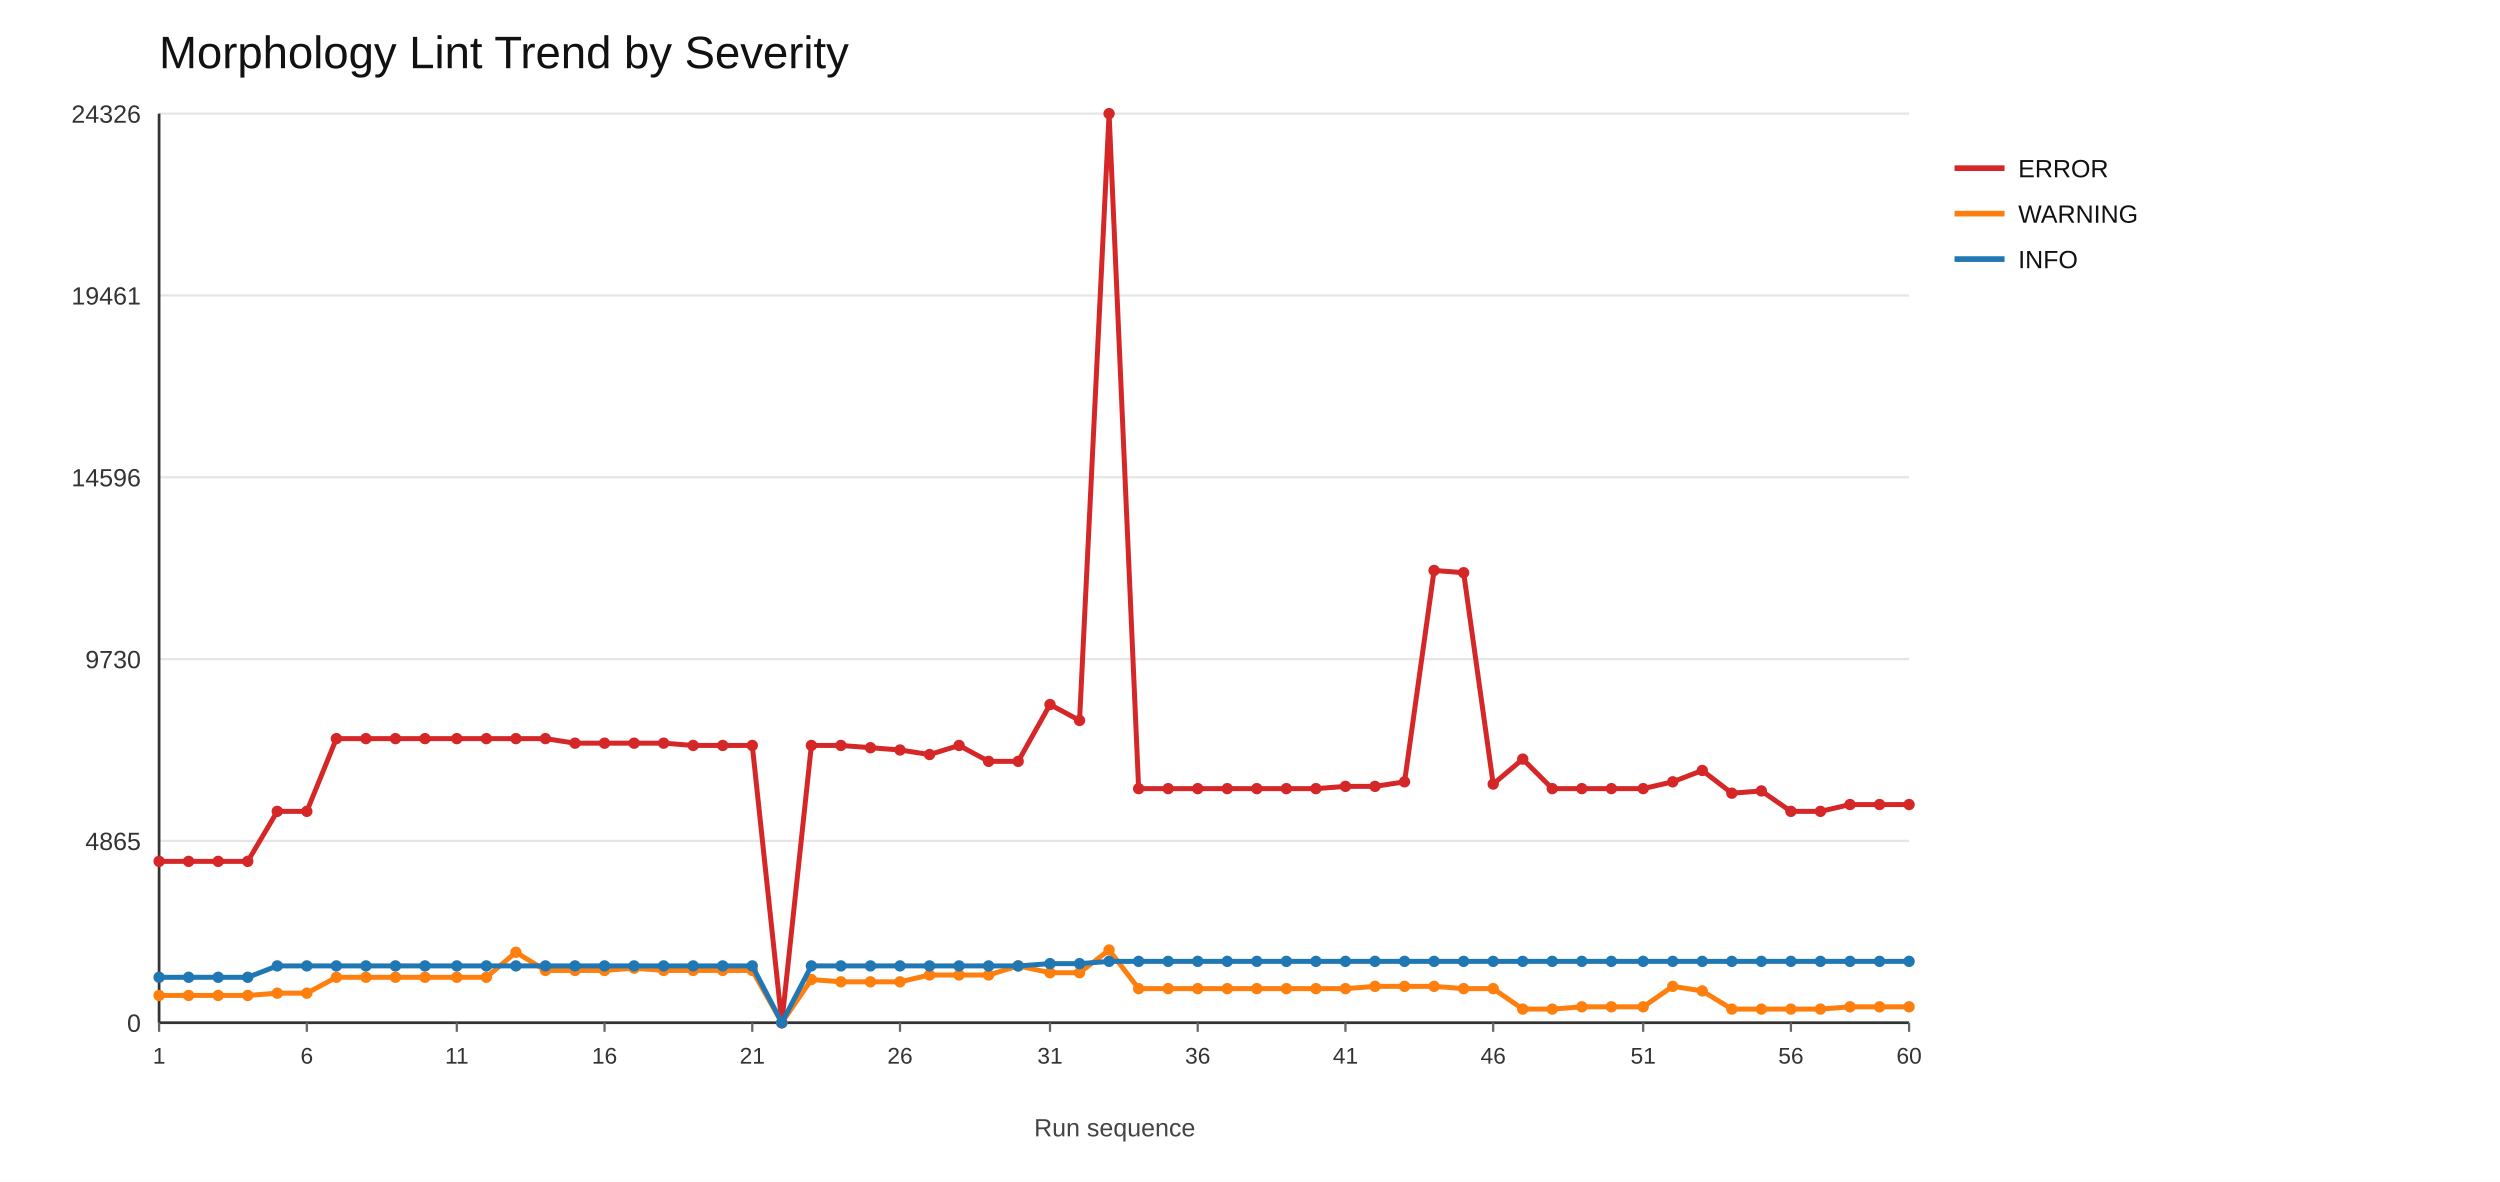
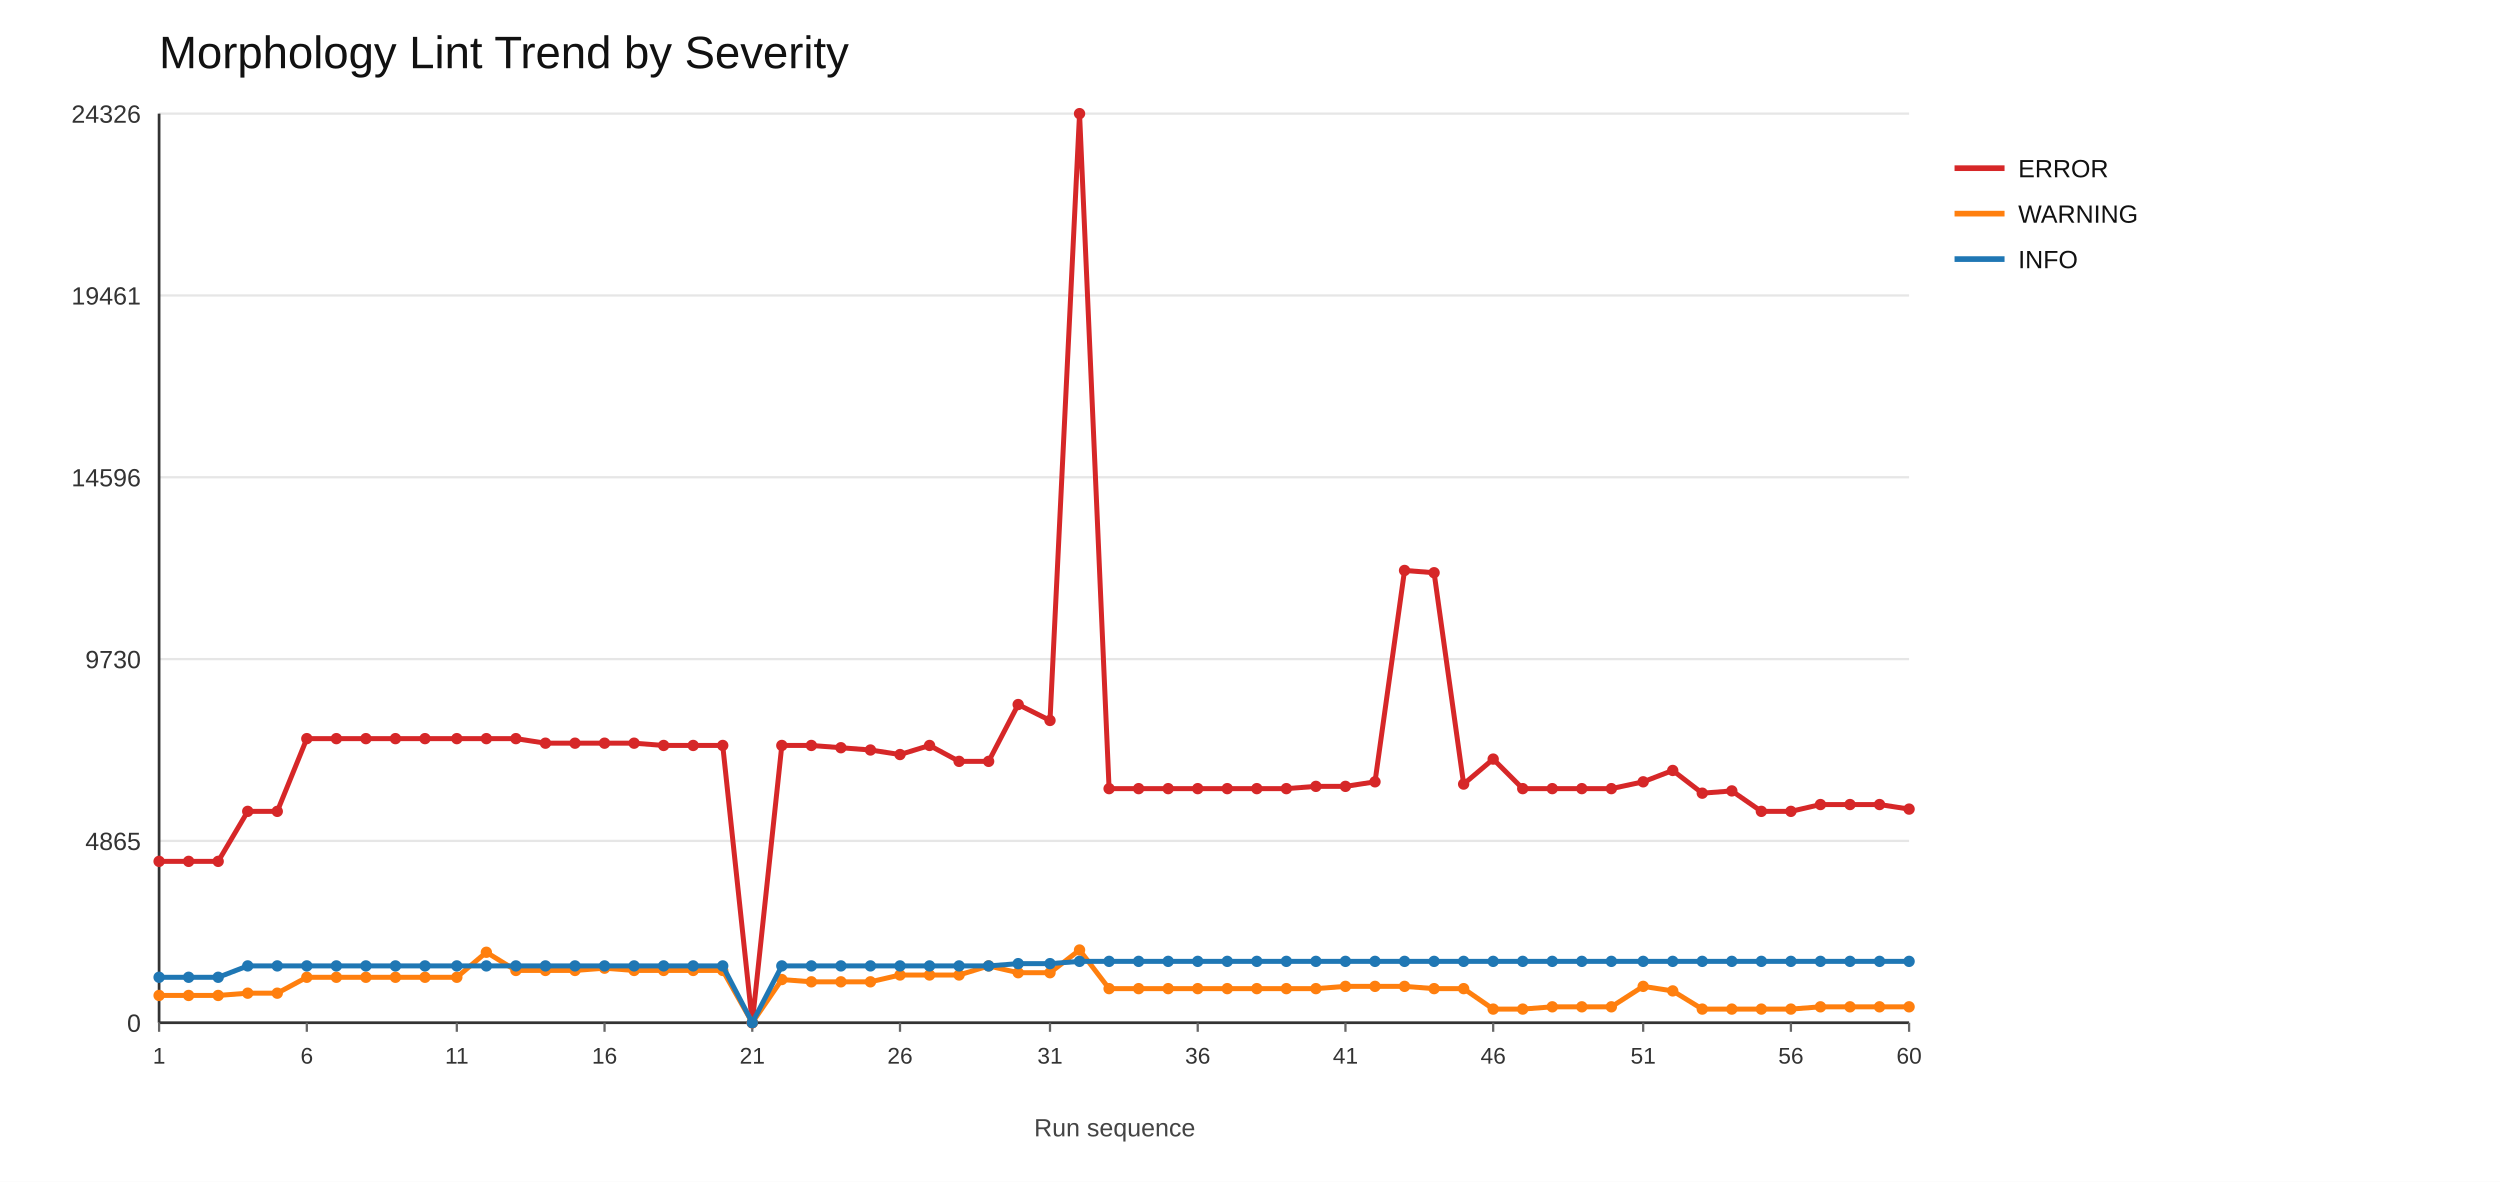
<svg xmlns="http://www.w3.org/2000/svg" width="1100" height="520">
  <rect x="0" y="0" width="1100" height="520" fill="#ffffff" />
  <text x="70" y="30" font-size="20" font-family="Arial" fill="#111">Morphology Lint Trend by Severity</text>
  <line x1="70" y1="450" x2="840" y2="450" stroke="#e6e6e6" stroke-width="1" />
  <text x="62" y="454" font-size="11" font-family="Arial" fill="#333" text-anchor="end">0</text>
  <line x1="70" y1="370" x2="840" y2="370" stroke="#e6e6e6" stroke-width="1" />
  <text x="62" y="374" font-size="11" font-family="Arial" fill="#333" text-anchor="end">4865</text>
  <line x1="70" y1="290" x2="840" y2="290" stroke="#e6e6e6" stroke-width="1" />
  <text x="62" y="294" font-size="11" font-family="Arial" fill="#333" text-anchor="end">9730</text>
  <line x1="70" y1="210" x2="840" y2="210" stroke="#e6e6e6" stroke-width="1" />
  <text x="62" y="214" font-size="11" font-family="Arial" fill="#333" text-anchor="end">14596</text>
  <line x1="70" y1="130" x2="840" y2="130" stroke="#e6e6e6" stroke-width="1" />
  <text x="62" y="134" font-size="11" font-family="Arial" fill="#333" text-anchor="end">19461</text>
  <line x1="70" y1="50" x2="840" y2="50" stroke="#e6e6e6" stroke-width="1" />
  <text x="62" y="54" font-size="11" font-family="Arial" fill="#333" text-anchor="end">24326</text>
  <line x1="70" y1="450" x2="840" y2="450" stroke="#333" stroke-width="1.2" />
  <line x1="70" y1="50" x2="70" y2="450" stroke="#333" stroke-width="1.2" />
  <line x1="70" y1="450" x2="70" y2="454" stroke="#666" stroke-width="1" />
  <text x="70" y="468" font-size="10" font-family="Arial" fill="#333" text-anchor="middle">1</text>
  <line x1="135" y1="450" x2="135" y2="454" stroke="#666" stroke-width="1" />
  <text x="135" y="468" font-size="10" font-family="Arial" fill="#333" text-anchor="middle">6</text>
  <line x1="201" y1="450" x2="201" y2="454" stroke="#666" stroke-width="1" />
  <text x="201" y="468" font-size="10" font-family="Arial" fill="#333" text-anchor="middle">11</text>
  <line x1="266" y1="450" x2="266" y2="454" stroke="#666" stroke-width="1" />
  <text x="266" y="468" font-size="10" font-family="Arial" fill="#333" text-anchor="middle">16</text>
  <line x1="331" y1="450" x2="331" y2="454" stroke="#666" stroke-width="1" />
  <text x="331" y="468" font-size="10" font-family="Arial" fill="#333" text-anchor="middle">21</text>
  <line x1="396" y1="450" x2="396" y2="454" stroke="#666" stroke-width="1" />
  <text x="396" y="468" font-size="10" font-family="Arial" fill="#333" text-anchor="middle">26</text>
  <line x1="462" y1="450" x2="462" y2="454" stroke="#666" stroke-width="1" />
  <text x="462" y="468" font-size="10" font-family="Arial" fill="#333" text-anchor="middle">31</text>
  <line x1="527" y1="450" x2="527" y2="454" stroke="#666" stroke-width="1" />
  <text x="527" y="468" font-size="10" font-family="Arial" fill="#333" text-anchor="middle">36</text>
  <line x1="592" y1="450" x2="592" y2="454" stroke="#666" stroke-width="1" />
  <text x="592" y="468" font-size="10" font-family="Arial" fill="#333" text-anchor="middle">41</text>
  <line x1="657" y1="450" x2="657" y2="454" stroke="#666" stroke-width="1" />
  <text x="657" y="468" font-size="10" font-family="Arial" fill="#333" text-anchor="middle">46</text>
  <line x1="723" y1="450" x2="723" y2="454" stroke="#666" stroke-width="1" />
  <text x="723" y="468" font-size="10" font-family="Arial" fill="#333" text-anchor="middle">51</text>
  <line x1="788" y1="450" x2="788" y2="454" stroke="#666" stroke-width="1" />
  <text x="788" y="468" font-size="10" font-family="Arial" fill="#333" text-anchor="middle">56</text>
  <line x1="840" y1="450" x2="840" y2="454" stroke="#666" stroke-width="1" />
  <text x="840" y="468" font-size="10" font-family="Arial" fill="#333" text-anchor="middle">60</text>
-   <polyline fill="none" stroke="#d62728" stroke-width="2.2" points="70,379 83,379 96,379 109,379 122,357 135,357 148,325 161,325 174,325 187,325 201,325 214,325 227,325 240,325 253,327 266,327 279,327 292,327 305,328 318,328 331,328 344,450 357,328 370,328 383,329 396,330 409,332 422,328 435,335 448,335 462,310 475,317 488,50 501,347 514,347 527,347 540,347 553,347 566,347 579,347 592,346 605,346 618,344 631,251 644,252 657,345 670,334 683,347 696,347 709,347 723,347 736,344 749,339 762,349 775,348 788,357 801,357 814,354 827,354 840,354" />
+   <polyline fill="none" stroke="#d62728" stroke-width="2.2" points="70,379 83,379 96,379 109,357 122,357 135,325 148,325 161,325 174,325 187,325 201,325 214,325 227,325 240,327 253,327 266,327 279,327 292,328 305,328 318,328 331,450 344,328 357,328 370,329 383,330 396,332 409,328 422,335 435,335 448,310 462,317 475,50 488,347 501,347 514,347 527,347 540,347 553,347 566,347 579,346 592,346 605,344 618,251 631,252 644,345 657,334 670,347 683,347 696,347 709,347 723,344 736,339 749,349 762,348 775,357 788,357 801,354 814,354 827,354 840,356" />
  <circle cx="70" cy="379" r="2.5" fill="#d62728" />
  <circle cx="83" cy="379" r="2.5" fill="#d62728" />
  <circle cx="96" cy="379" r="2.5" fill="#d62728" />
-   <circle cx="109" cy="379" r="2.5" fill="#d62728" />
+   <circle cx="109" cy="357" r="2.5" fill="#d62728" />
  <circle cx="122" cy="357" r="2.5" fill="#d62728" />
-   <circle cx="135" cy="357" r="2.5" fill="#d62728" />
+   <circle cx="135" cy="325" r="2.5" fill="#d62728" />
  <circle cx="148" cy="325" r="2.5" fill="#d62728" />
  <circle cx="161" cy="325" r="2.5" fill="#d62728" />
  <circle cx="174" cy="325" r="2.5" fill="#d62728" />
  <circle cx="187" cy="325" r="2.5" fill="#d62728" />
  <circle cx="201" cy="325" r="2.5" fill="#d62728" />
  <circle cx="214" cy="325" r="2.5" fill="#d62728" />
  <circle cx="227" cy="325" r="2.5" fill="#d62728" />
-   <circle cx="240" cy="325" r="2.5" fill="#d62728" />
+   <circle cx="240" cy="327" r="2.5" fill="#d62728" />
  <circle cx="253" cy="327" r="2.5" fill="#d62728" />
  <circle cx="266" cy="327" r="2.5" fill="#d62728" />
  <circle cx="279" cy="327" r="2.5" fill="#d62728" />
-   <circle cx="292" cy="327" r="2.5" fill="#d62728" />
+   <circle cx="292" cy="328" r="2.5" fill="#d62728" />
  <circle cx="305" cy="328" r="2.5" fill="#d62728" />
  <circle cx="318" cy="328" r="2.5" fill="#d62728" />
-   <circle cx="331" cy="328" r="2.5" fill="#d62728" />
-   <circle cx="344" cy="450" r="2.5" fill="#d62728" />
+   <circle cx="331" cy="450" r="2.5" fill="#d62728" />
+   <circle cx="344" cy="328" r="2.5" fill="#d62728" />
  <circle cx="357" cy="328" r="2.5" fill="#d62728" />
-   <circle cx="370" cy="328" r="2.5" fill="#d62728" />
-   <circle cx="383" cy="329" r="2.5" fill="#d62728" />
-   <circle cx="396" cy="330" r="2.5" fill="#d62728" />
-   <circle cx="409" cy="332" r="2.5" fill="#d62728" />
-   <circle cx="422" cy="328" r="2.5" fill="#d62728" />
+   <circle cx="370" cy="329" r="2.5" fill="#d62728" />
+   <circle cx="383" cy="330" r="2.5" fill="#d62728" />
+   <circle cx="396" cy="332" r="2.5" fill="#d62728" />
+   <circle cx="409" cy="328" r="2.5" fill="#d62728" />
+   <circle cx="422" cy="335" r="2.5" fill="#d62728" />
  <circle cx="435" cy="335" r="2.5" fill="#d62728" />
-   <circle cx="448" cy="335" r="2.5" fill="#d62728" />
-   <circle cx="462" cy="310" r="2.5" fill="#d62728" />
-   <circle cx="475" cy="317" r="2.5" fill="#d62728" />
-   <circle cx="488" cy="50" r="2.5" fill="#d62728" />
+   <circle cx="448" cy="310" r="2.5" fill="#d62728" />
+   <circle cx="462" cy="317" r="2.5" fill="#d62728" />
+   <circle cx="475" cy="50" r="2.5" fill="#d62728" />
+   <circle cx="488" cy="347" r="2.5" fill="#d62728" />
  <circle cx="501" cy="347" r="2.5" fill="#d62728" />
  <circle cx="514" cy="347" r="2.5" fill="#d62728" />
  <circle cx="527" cy="347" r="2.5" fill="#d62728" />
  <circle cx="540" cy="347" r="2.5" fill="#d62728" />
  <circle cx="553" cy="347" r="2.5" fill="#d62728" />
  <circle cx="566" cy="347" r="2.5" fill="#d62728" />
-   <circle cx="579" cy="347" r="2.5" fill="#d62728" />
+   <circle cx="579" cy="346" r="2.5" fill="#d62728" />
  <circle cx="592" cy="346" r="2.5" fill="#d62728" />
-   <circle cx="605" cy="346" r="2.5" fill="#d62728" />
-   <circle cx="618" cy="344" r="2.5" fill="#d62728" />
-   <circle cx="631" cy="251" r="2.5" fill="#d62728" />
-   <circle cx="644" cy="252" r="2.5" fill="#d62728" />
-   <circle cx="657" cy="345" r="2.5" fill="#d62728" />
-   <circle cx="670" cy="334" r="2.5" fill="#d62728" />
+   <circle cx="605" cy="344" r="2.5" fill="#d62728" />
+   <circle cx="618" cy="251" r="2.5" fill="#d62728" />
+   <circle cx="631" cy="252" r="2.5" fill="#d62728" />
+   <circle cx="644" cy="345" r="2.5" fill="#d62728" />
+   <circle cx="657" cy="334" r="2.5" fill="#d62728" />
+   <circle cx="670" cy="347" r="2.5" fill="#d62728" />
  <circle cx="683" cy="347" r="2.5" fill="#d62728" />
  <circle cx="696" cy="347" r="2.5" fill="#d62728" />
  <circle cx="709" cy="347" r="2.5" fill="#d62728" />
-   <circle cx="723" cy="347" r="2.5" fill="#d62728" />
-   <circle cx="736" cy="344" r="2.5" fill="#d62728" />
-   <circle cx="749" cy="339" r="2.5" fill="#d62728" />
-   <circle cx="762" cy="349" r="2.5" fill="#d62728" />
-   <circle cx="775" cy="348" r="2.5" fill="#d62728" />
+   <circle cx="723" cy="344" r="2.5" fill="#d62728" />
+   <circle cx="736" cy="339" r="2.5" fill="#d62728" />
+   <circle cx="749" cy="349" r="2.5" fill="#d62728" />
+   <circle cx="762" cy="348" r="2.5" fill="#d62728" />
+   <circle cx="775" cy="357" r="2.5" fill="#d62728" />
  <circle cx="788" cy="357" r="2.5" fill="#d62728" />
-   <circle cx="801" cy="357" r="2.5" fill="#d62728" />
+   <circle cx="801" cy="354" r="2.5" fill="#d62728" />
  <circle cx="814" cy="354" r="2.5" fill="#d62728" />
  <circle cx="827" cy="354" r="2.5" fill="#d62728" />
-   <circle cx="840" cy="354" r="2.5" fill="#d62728" />
+   <circle cx="840" cy="356" r="2.5" fill="#d62728" />
  <line x1="860" y1="74" x2="882" y2="74" stroke="#d62728" stroke-width="2.5" />
  <text x="888" y="78" font-size="11" font-family="Arial" fill="#111">ERROR</text>
-   <polyline fill="none" stroke="#ff7f0e" stroke-width="2.2" points="70,438 83,438 96,438 109,438 122,437 135,437 148,430 161,430 174,430 187,430 201,430 214,430 227,419 240,427 253,427 266,427 279,426 292,427 305,427 318,427 331,427 344,450 357,431 370,432 383,432 396,432 409,429 422,429 435,429 448,425 462,428 475,428 488,418 501,435 514,435 527,435 540,435 553,435 566,435 579,435 592,435 605,434 618,434 631,434 644,435 657,435 670,444 683,444 696,443 709,443 723,443 736,434 749,436 762,444 775,444 788,444 801,444 814,443 827,443 840,443" />
+   <polyline fill="none" stroke="#ff7f0e" stroke-width="2.2" points="70,438 83,438 96,438 109,437 122,437 135,430 148,430 161,430 174,430 187,430 201,430 214,419 227,427 240,427 253,427 266,426 279,427 292,427 305,427 318,427 331,450 344,431 357,432 370,432 383,432 396,429 409,429 422,429 435,425 448,428 462,428 475,418 488,435 501,435 514,435 527,435 540,435 553,435 566,435 579,435 592,434 605,434 618,434 631,435 644,435 657,444 670,444 683,443 696,443 709,443 723,434 736,436 749,444 762,444 775,444 788,444 801,443 814,443 827,443 840,443" />
  <circle cx="70" cy="438" r="2.5" fill="#ff7f0e" />
  <circle cx="83" cy="438" r="2.5" fill="#ff7f0e" />
  <circle cx="96" cy="438" r="2.5" fill="#ff7f0e" />
-   <circle cx="109" cy="438" r="2.5" fill="#ff7f0e" />
+   <circle cx="109" cy="437" r="2.5" fill="#ff7f0e" />
  <circle cx="122" cy="437" r="2.5" fill="#ff7f0e" />
-   <circle cx="135" cy="437" r="2.5" fill="#ff7f0e" />
+   <circle cx="135" cy="430" r="2.5" fill="#ff7f0e" />
  <circle cx="148" cy="430" r="2.5" fill="#ff7f0e" />
  <circle cx="161" cy="430" r="2.5" fill="#ff7f0e" />
  <circle cx="174" cy="430" r="2.5" fill="#ff7f0e" />
  <circle cx="187" cy="430" r="2.5" fill="#ff7f0e" />
  <circle cx="201" cy="430" r="2.5" fill="#ff7f0e" />
-   <circle cx="214" cy="430" r="2.5" fill="#ff7f0e" />
-   <circle cx="227" cy="419" r="2.5" fill="#ff7f0e" />
+   <circle cx="214" cy="419" r="2.5" fill="#ff7f0e" />
+   <circle cx="227" cy="427" r="2.5" fill="#ff7f0e" />
  <circle cx="240" cy="427" r="2.5" fill="#ff7f0e" />
  <circle cx="253" cy="427" r="2.5" fill="#ff7f0e" />
-   <circle cx="266" cy="427" r="2.5" fill="#ff7f0e" />
-   <circle cx="279" cy="426" r="2.5" fill="#ff7f0e" />
+   <circle cx="266" cy="426" r="2.5" fill="#ff7f0e" />
+   <circle cx="279" cy="427" r="2.5" fill="#ff7f0e" />
  <circle cx="292" cy="427" r="2.5" fill="#ff7f0e" />
  <circle cx="305" cy="427" r="2.5" fill="#ff7f0e" />
  <circle cx="318" cy="427" r="2.5" fill="#ff7f0e" />
-   <circle cx="331" cy="427" r="2.5" fill="#ff7f0e" />
-   <circle cx="344" cy="450" r="2.5" fill="#ff7f0e" />
-   <circle cx="357" cy="431" r="2.5" fill="#ff7f0e" />
+   <circle cx="331" cy="450" r="2.5" fill="#ff7f0e" />
+   <circle cx="344" cy="431" r="2.5" fill="#ff7f0e" />
+   <circle cx="357" cy="432" r="2.5" fill="#ff7f0e" />
  <circle cx="370" cy="432" r="2.5" fill="#ff7f0e" />
  <circle cx="383" cy="432" r="2.5" fill="#ff7f0e" />
-   <circle cx="396" cy="432" r="2.5" fill="#ff7f0e" />
+   <circle cx="396" cy="429" r="2.5" fill="#ff7f0e" />
  <circle cx="409" cy="429" r="2.5" fill="#ff7f0e" />
  <circle cx="422" cy="429" r="2.5" fill="#ff7f0e" />
-   <circle cx="435" cy="429" r="2.5" fill="#ff7f0e" />
-   <circle cx="448" cy="425" r="2.5" fill="#ff7f0e" />
+   <circle cx="435" cy="425" r="2.5" fill="#ff7f0e" />
+   <circle cx="448" cy="428" r="2.5" fill="#ff7f0e" />
  <circle cx="462" cy="428" r="2.5" fill="#ff7f0e" />
-   <circle cx="475" cy="428" r="2.5" fill="#ff7f0e" />
-   <circle cx="488" cy="418" r="2.5" fill="#ff7f0e" />
+   <circle cx="475" cy="418" r="2.5" fill="#ff7f0e" />
+   <circle cx="488" cy="435" r="2.5" fill="#ff7f0e" />
  <circle cx="501" cy="435" r="2.5" fill="#ff7f0e" />
  <circle cx="514" cy="435" r="2.5" fill="#ff7f0e" />
  <circle cx="527" cy="435" r="2.5" fill="#ff7f0e" />
  <circle cx="540" cy="435" r="2.5" fill="#ff7f0e" />
  <circle cx="553" cy="435" r="2.5" fill="#ff7f0e" />
  <circle cx="566" cy="435" r="2.5" fill="#ff7f0e" />
  <circle cx="579" cy="435" r="2.5" fill="#ff7f0e" />
-   <circle cx="592" cy="435" r="2.5" fill="#ff7f0e" />
+   <circle cx="592" cy="434" r="2.5" fill="#ff7f0e" />
  <circle cx="605" cy="434" r="2.5" fill="#ff7f0e" />
  <circle cx="618" cy="434" r="2.5" fill="#ff7f0e" />
-   <circle cx="631" cy="434" r="2.5" fill="#ff7f0e" />
+   <circle cx="631" cy="435" r="2.5" fill="#ff7f0e" />
  <circle cx="644" cy="435" r="2.5" fill="#ff7f0e" />
-   <circle cx="657" cy="435" r="2.5" fill="#ff7f0e" />
+   <circle cx="657" cy="444" r="2.5" fill="#ff7f0e" />
  <circle cx="670" cy="444" r="2.5" fill="#ff7f0e" />
-   <circle cx="683" cy="444" r="2.5" fill="#ff7f0e" />
+   <circle cx="683" cy="443" r="2.5" fill="#ff7f0e" />
  <circle cx="696" cy="443" r="2.5" fill="#ff7f0e" />
  <circle cx="709" cy="443" r="2.5" fill="#ff7f0e" />
-   <circle cx="723" cy="443" r="2.5" fill="#ff7f0e" />
-   <circle cx="736" cy="434" r="2.5" fill="#ff7f0e" />
-   <circle cx="749" cy="436" r="2.5" fill="#ff7f0e" />
+   <circle cx="723" cy="434" r="2.5" fill="#ff7f0e" />
+   <circle cx="736" cy="436" r="2.5" fill="#ff7f0e" />
+   <circle cx="749" cy="444" r="2.5" fill="#ff7f0e" />
  <circle cx="762" cy="444" r="2.5" fill="#ff7f0e" />
  <circle cx="775" cy="444" r="2.5" fill="#ff7f0e" />
  <circle cx="788" cy="444" r="2.5" fill="#ff7f0e" />
-   <circle cx="801" cy="444" r="2.5" fill="#ff7f0e" />
+   <circle cx="801" cy="443" r="2.5" fill="#ff7f0e" />
  <circle cx="814" cy="443" r="2.5" fill="#ff7f0e" />
  <circle cx="827" cy="443" r="2.5" fill="#ff7f0e" />
  <circle cx="840" cy="443" r="2.5" fill="#ff7f0e" />
  <line x1="860" y1="94" x2="882" y2="94" stroke="#ff7f0e" stroke-width="2.5" />
  <text x="888" y="98" font-size="11" font-family="Arial" fill="#111">WARNING</text>
-   <polyline fill="none" stroke="#1f77b4" stroke-width="2.2" points="70,430 83,430 96,430 109,430 122,425 135,425 148,425 161,425 174,425 187,425 201,425 214,425 227,425 240,425 253,425 266,425 279,425 292,425 305,425 318,425 331,425 344,450 357,425 370,425 383,425 396,425 409,425 422,425 435,425 448,425 462,424 475,424 488,423 501,423 514,423 527,423 540,423 553,423 566,423 579,423 592,423 605,423 618,423 631,423 644,423 657,423 670,423 683,423 696,423 709,423 723,423 736,423 749,423 762,423 775,423 788,423 801,423 814,423 827,423 840,423" />
+   <polyline fill="none" stroke="#1f77b4" stroke-width="2.2" points="70,430 83,430 96,430 109,425 122,425 135,425 148,425 161,425 174,425 187,425 201,425 214,425 227,425 240,425 253,425 266,425 279,425 292,425 305,425 318,425 331,450 344,425 357,425 370,425 383,425 396,425 409,425 422,425 435,425 448,424 462,424 475,423 488,423 501,423 514,423 527,423 540,423 553,423 566,423 579,423 592,423 605,423 618,423 631,423 644,423 657,423 670,423 683,423 696,423 709,423 723,423 736,423 749,423 762,423 775,423 788,423 801,423 814,423 827,423 840,423" />
  <circle cx="70" cy="430" r="2.5" fill="#1f77b4" />
  <circle cx="83" cy="430" r="2.5" fill="#1f77b4" />
  <circle cx="96" cy="430" r="2.5" fill="#1f77b4" />
-   <circle cx="109" cy="430" r="2.5" fill="#1f77b4" />
+   <circle cx="109" cy="425" r="2.5" fill="#1f77b4" />
  <circle cx="122" cy="425" r="2.5" fill="#1f77b4" />
  <circle cx="135" cy="425" r="2.5" fill="#1f77b4" />
  <circle cx="148" cy="425" r="2.5" fill="#1f77b4" />
  <circle cx="161" cy="425" r="2.5" fill="#1f77b4" />
  <circle cx="174" cy="425" r="2.5" fill="#1f77b4" />
  <circle cx="187" cy="425" r="2.5" fill="#1f77b4" />
  <circle cx="201" cy="425" r="2.5" fill="#1f77b4" />
  <circle cx="214" cy="425" r="2.5" fill="#1f77b4" />
  <circle cx="227" cy="425" r="2.5" fill="#1f77b4" />
  <circle cx="240" cy="425" r="2.5" fill="#1f77b4" />
  <circle cx="253" cy="425" r="2.5" fill="#1f77b4" />
  <circle cx="266" cy="425" r="2.5" fill="#1f77b4" />
  <circle cx="279" cy="425" r="2.5" fill="#1f77b4" />
  <circle cx="292" cy="425" r="2.5" fill="#1f77b4" />
  <circle cx="305" cy="425" r="2.5" fill="#1f77b4" />
  <circle cx="318" cy="425" r="2.5" fill="#1f77b4" />
-   <circle cx="331" cy="425" r="2.5" fill="#1f77b4" />
-   <circle cx="344" cy="450" r="2.5" fill="#1f77b4" />
+   <circle cx="331" cy="450" r="2.5" fill="#1f77b4" />
+   <circle cx="344" cy="425" r="2.5" fill="#1f77b4" />
  <circle cx="357" cy="425" r="2.5" fill="#1f77b4" />
  <circle cx="370" cy="425" r="2.5" fill="#1f77b4" />
  <circle cx="383" cy="425" r="2.5" fill="#1f77b4" />
  <circle cx="396" cy="425" r="2.5" fill="#1f77b4" />
  <circle cx="409" cy="425" r="2.5" fill="#1f77b4" />
  <circle cx="422" cy="425" r="2.5" fill="#1f77b4" />
  <circle cx="435" cy="425" r="2.5" fill="#1f77b4" />
-   <circle cx="448" cy="425" r="2.5" fill="#1f77b4" />
+   <circle cx="448" cy="424" r="2.5" fill="#1f77b4" />
  <circle cx="462" cy="424" r="2.5" fill="#1f77b4" />
-   <circle cx="475" cy="424" r="2.5" fill="#1f77b4" />
+   <circle cx="475" cy="423" r="2.5" fill="#1f77b4" />
  <circle cx="488" cy="423" r="2.5" fill="#1f77b4" />
  <circle cx="501" cy="423" r="2.5" fill="#1f77b4" />
  <circle cx="514" cy="423" r="2.5" fill="#1f77b4" />
  <circle cx="527" cy="423" r="2.5" fill="#1f77b4" />
  <circle cx="540" cy="423" r="2.5" fill="#1f77b4" />
  <circle cx="553" cy="423" r="2.5" fill="#1f77b4" />
  <circle cx="566" cy="423" r="2.5" fill="#1f77b4" />
  <circle cx="579" cy="423" r="2.5" fill="#1f77b4" />
  <circle cx="592" cy="423" r="2.5" fill="#1f77b4" />
  <circle cx="605" cy="423" r="2.5" fill="#1f77b4" />
  <circle cx="618" cy="423" r="2.5" fill="#1f77b4" />
  <circle cx="631" cy="423" r="2.5" fill="#1f77b4" />
  <circle cx="644" cy="423" r="2.5" fill="#1f77b4" />
  <circle cx="657" cy="423" r="2.5" fill="#1f77b4" />
  <circle cx="670" cy="423" r="2.5" fill="#1f77b4" />
  <circle cx="683" cy="423" r="2.5" fill="#1f77b4" />
  <circle cx="696" cy="423" r="2.5" fill="#1f77b4" />
  <circle cx="709" cy="423" r="2.5" fill="#1f77b4" />
  <circle cx="723" cy="423" r="2.5" fill="#1f77b4" />
  <circle cx="736" cy="423" r="2.5" fill="#1f77b4" />
  <circle cx="749" cy="423" r="2.5" fill="#1f77b4" />
  <circle cx="762" cy="423" r="2.5" fill="#1f77b4" />
  <circle cx="775" cy="423" r="2.5" fill="#1f77b4" />
  <circle cx="788" cy="423" r="2.5" fill="#1f77b4" />
  <circle cx="801" cy="423" r="2.5" fill="#1f77b4" />
  <circle cx="814" cy="423" r="2.5" fill="#1f77b4" />
  <circle cx="827" cy="423" r="2.5" fill="#1f77b4" />
  <circle cx="840" cy="423" r="2.5" fill="#1f77b4" />
  <line x1="860" y1="114" x2="882" y2="114" stroke="#1f77b4" stroke-width="2.5" />
  <text x="888" y="118" font-size="11" font-family="Arial" fill="#111">INFO</text>
  <text x="455" y="500" font-size="11" font-family="Arial" fill="#444">Run sequence</text>
</svg>
